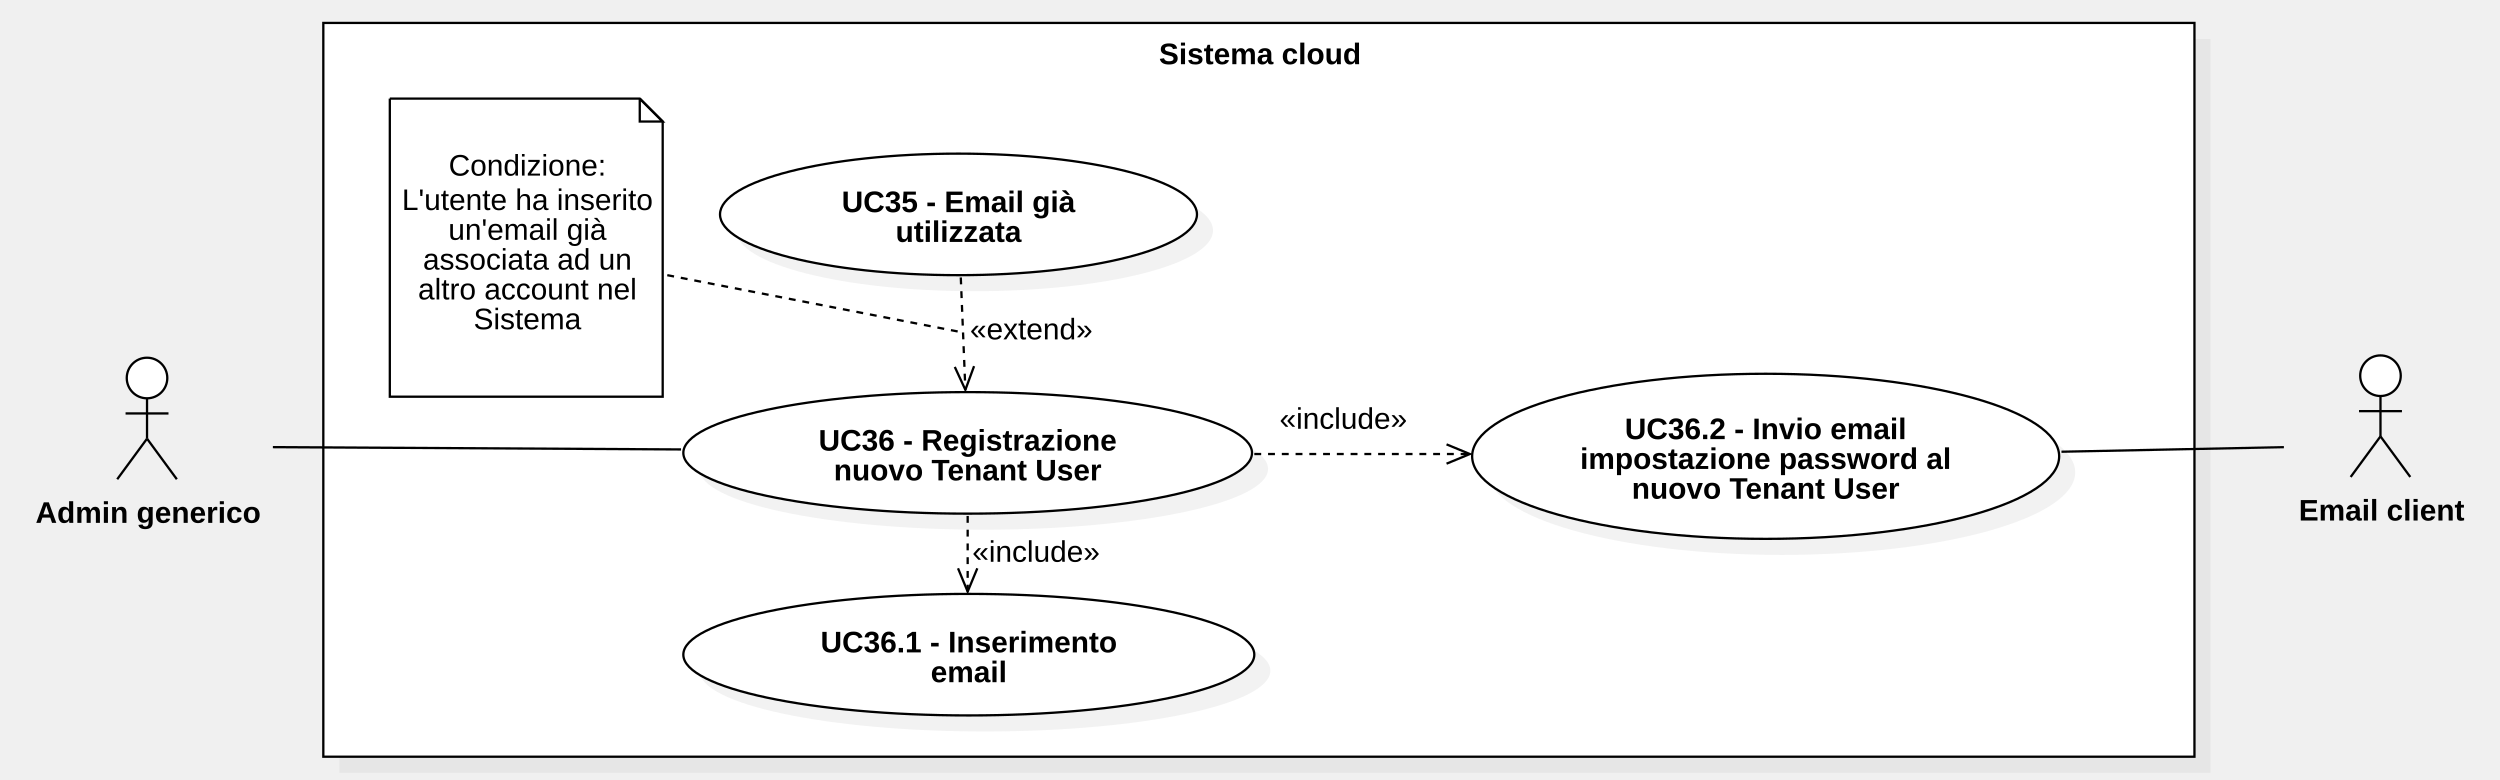
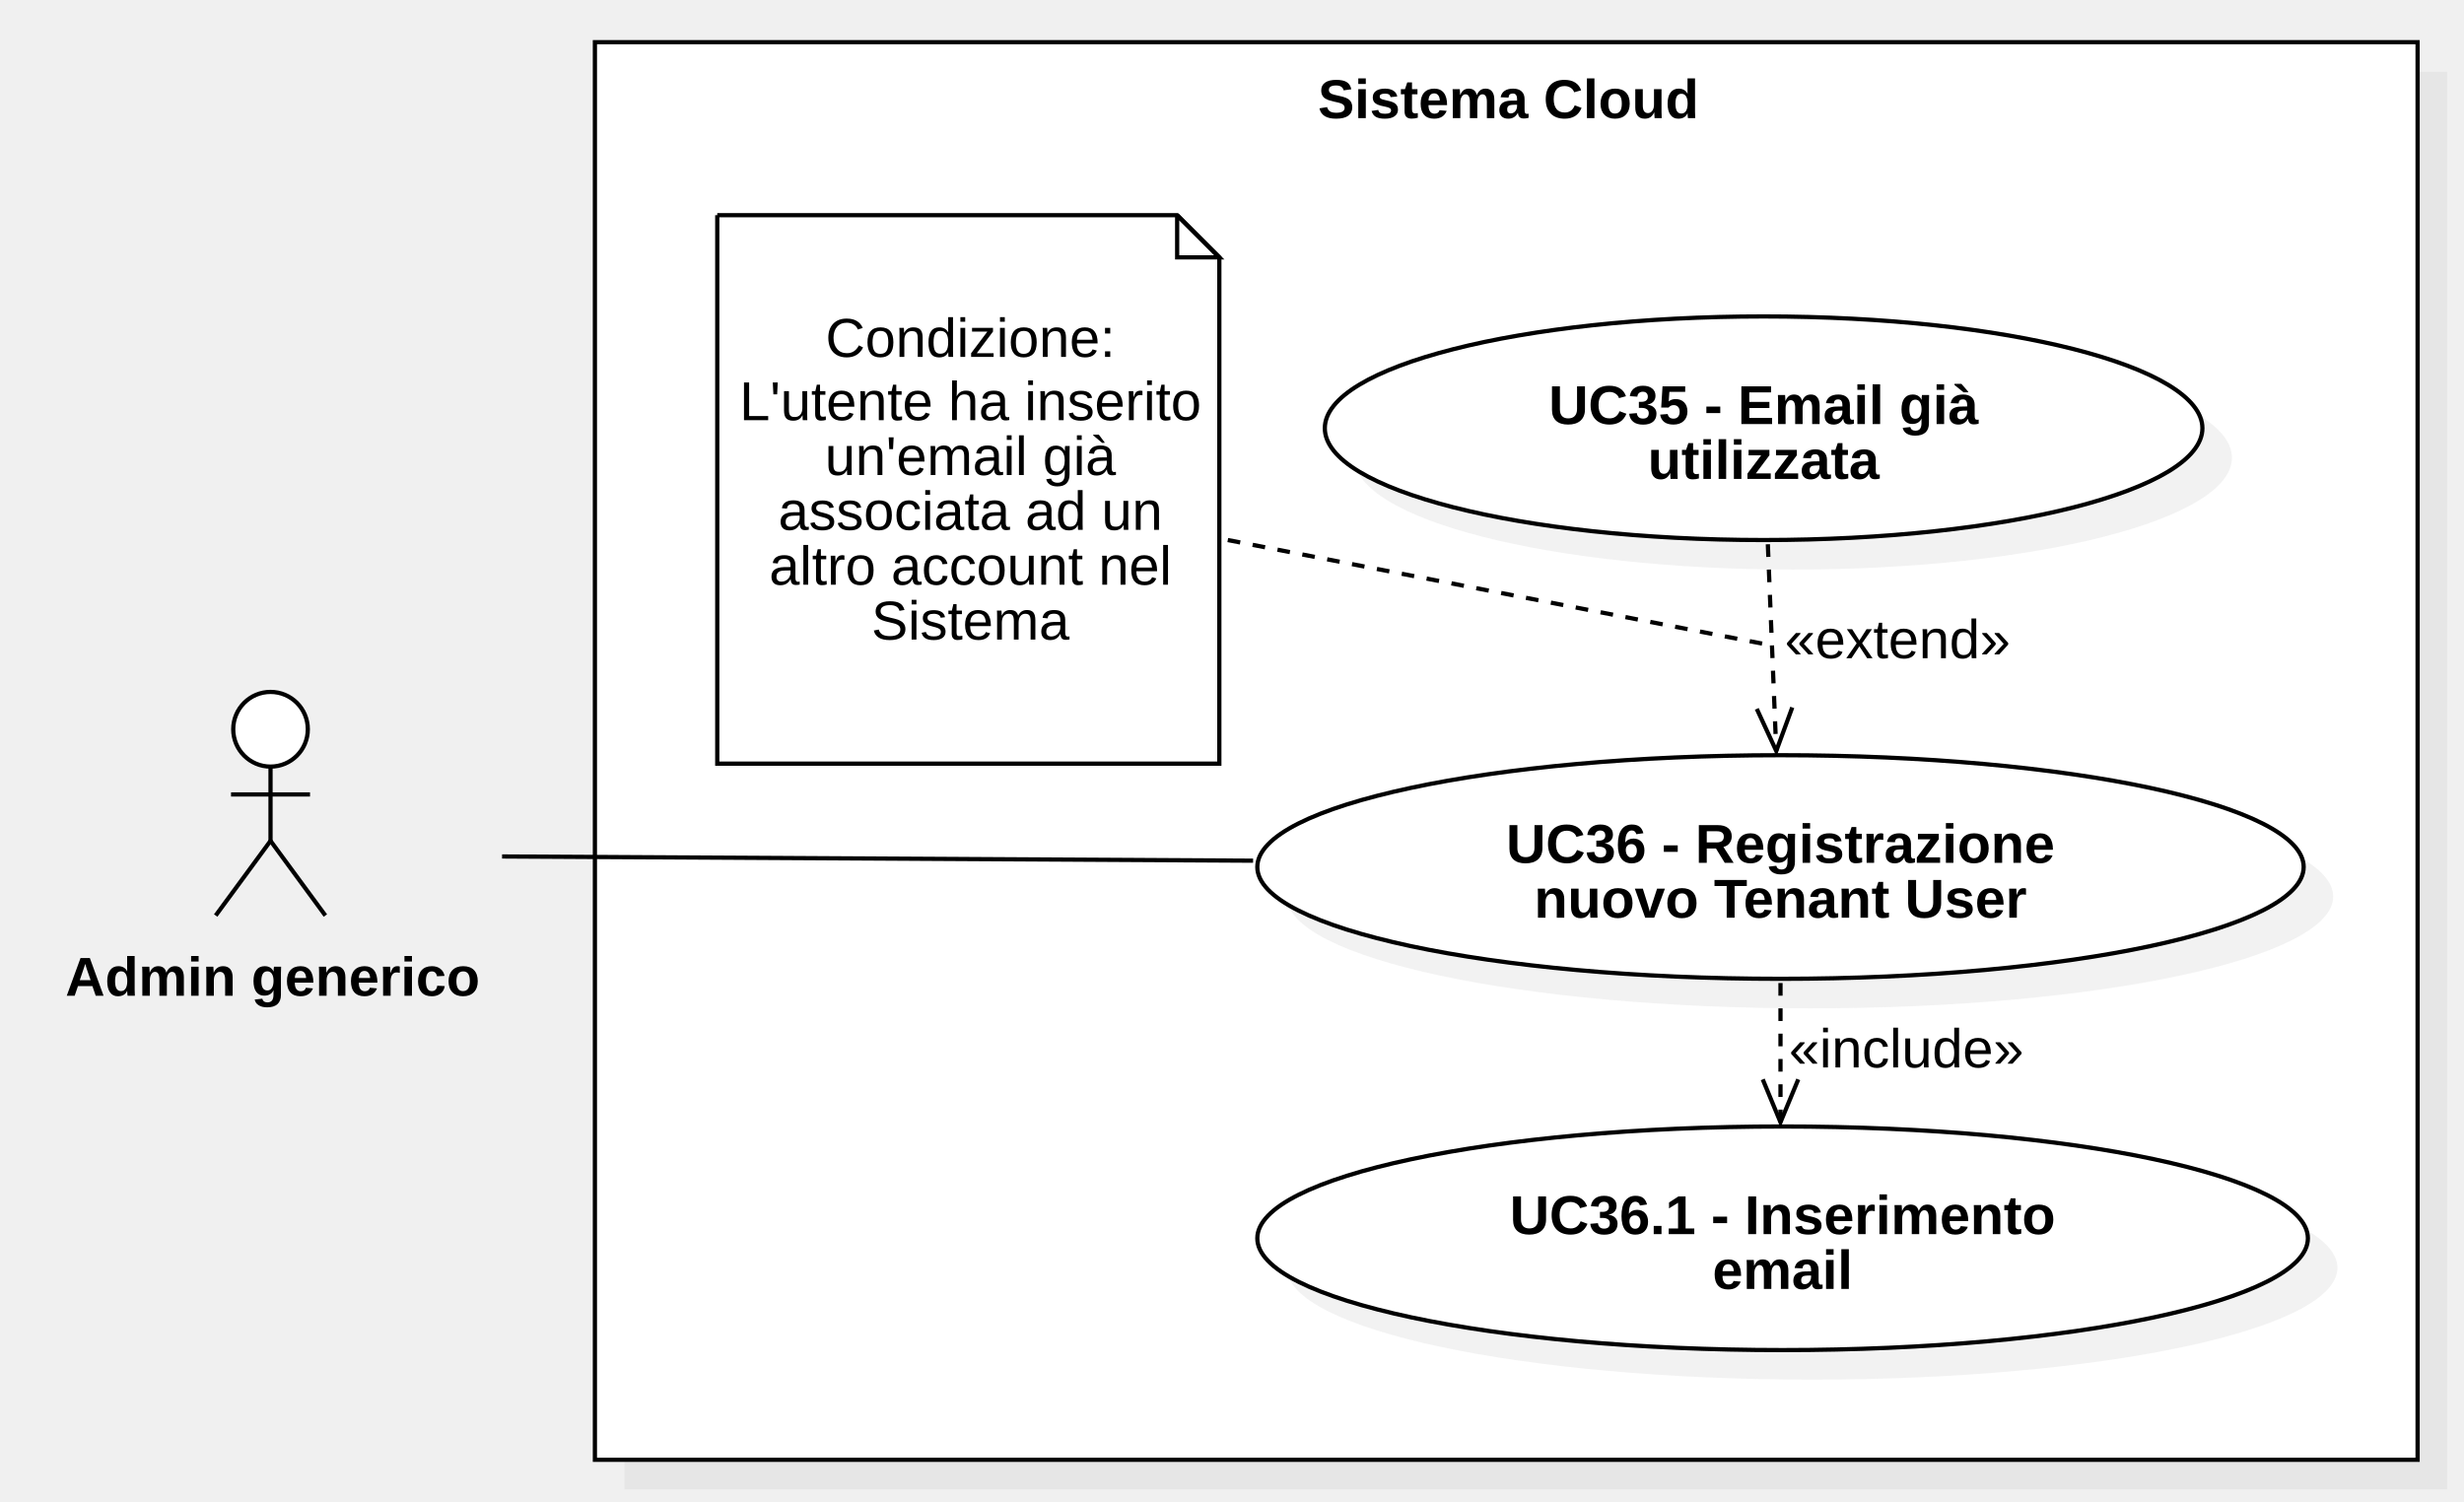
- <svg xmlns="http://www.w3.org/2000/svg" version="1.1" width="1090.249" height="340">
+ <svg xmlns="http://www.w3.org/2000/svg" version="1.1" width="584" height="356">
  <defs />
  <g>
    <g>
-       <rect fill="#C0C0C0" stroke="none" x="343" y="447" width="816" height="320" transform="matrix(1 0 0 1 -195 -430)" fill-opacity="0.2" />
+       <rect fill="#C0C0C0" stroke="none" x="343" y="439" width="432" height="336" transform="matrix(1 0 0 1 -195 -422)" fill-opacity="0.2" />
    </g>
    <g>
-       <rect fill="#ffffff" stroke="none" x="336" y="440" width="816" height="320" transform="matrix(1 0 0 1 -195 -430)" />
+       <rect fill="#ffffff" stroke="none" x="336" y="432" width="432" height="336" transform="matrix(1 0 0 1 -195 -422)" />
    </g>
    <g>
-       <path fill="none" stroke="#000000" paint-order="fill stroke markers" d=" M 141 10 L 957 10 L 957 330 L 141 330 L 141 10 Z Z" stroke-miterlimit="10" stroke-dasharray="" />
+       <path fill="none" stroke="#000000" paint-order="fill stroke markers" d=" M 141 10 L 573 10 L 573 346 L 141 346 L 141 10 Z Z" stroke-miterlimit="10" stroke-dasharray="" />
    </g>
    <g>
      <g>
        <path fill="none" stroke="none" />
-         <text fill="#000000" stroke="none" font-family="Arial" font-size="13px" font-style="normal" font-weight="bold" text-decoration="undefined" x="744.5" y="453.5" text-anchor="middle" dominant-baseline="central" transform="matrix(1 0 0 1 -195 -430)">Sistema cloud</text>
+         <text fill="#000000" stroke="none" font-family="Arial" font-size="13px" font-style="normal" font-weight="bold" text-decoration="undefined" x="552.5" y="445.5" text-anchor="middle" dominant-baseline="central" transform="matrix(1 0 0 1 -195 -422)">Sistema Cloud</text>
      </g>
    </g>
    <g>
-       <path fill="#ffffff" stroke="none" paint-order="stroke fill markers" d=" M 55.278 164.85 C 55.278 159.962 59.236 156 64.118 156 C 69 156 72.958 159.962 72.958 164.85 C 72.958 169.738 69 173.7 64.118 173.7 C 59.236 173.7 55.278 169.738 55.278 164.85 Z" />
+       <path fill="#ffffff" stroke="none" paint-order="stroke fill markers" d=" M 55.278 172.85 C 55.278 167.962 59.236 164 64.118 164 C 69 164 72.958 167.962 72.958 172.85 C 72.958 177.738 69 181.7 64.118 181.7 C 59.236 181.7 55.278 177.738 55.278 172.85 Z" />
    </g>
    <g>
-       <path fill="none" stroke="#000000" paint-order="fill stroke markers" d=" M 55.278 164.85 C 55.278 159.962 59.236 156 64.118 156 C 69 156 72.958 159.962 72.958 164.85 C 72.958 169.738 69 173.7 64.118 173.7 C 59.236 173.7 55.278 169.738 55.278 164.85 Z" stroke-miterlimit="10" stroke-dasharray="" />
+       <path fill="none" stroke="#000000" paint-order="fill stroke markers" d=" M 55.278 172.85 C 55.278 167.962 59.236 164 64.118 164 C 69 164 72.958 167.962 72.958 172.85 C 72.958 177.738 69 181.7 64.118 181.7 C 59.236 181.7 55.278 177.738 55.278 172.85 Z" stroke-miterlimit="10" stroke-dasharray="" />
    </g>
    <g>
-       <path fill="none" stroke="#000000" paint-order="fill stroke markers" d=" M 64.118 173.7 L 64.118 191.3" stroke-miterlimit="10" stroke-dasharray="" />
+       <path fill="none" stroke="#000000" paint-order="fill stroke markers" d=" M 64.118 181.7 L 64.118 199.3" stroke-miterlimit="10" stroke-dasharray="" />
    </g>
    <g>
-       <path fill="none" stroke="#000000" paint-order="fill stroke markers" d=" M 54.758 180.3 L 73.478 180.3" stroke-miterlimit="10" stroke-dasharray="" />
+       <path fill="none" stroke="#000000" paint-order="fill stroke markers" d=" M 54.758 188.3 L 73.478 188.3" stroke-miterlimit="10" stroke-dasharray="" />
    </g>
    <g>
-       <path fill="none" stroke="#000000" paint-order="fill stroke markers" d=" M 64.118 191.3 L 51.118 209" stroke-miterlimit="10" stroke-dasharray="" />
+       <path fill="none" stroke="#000000" paint-order="fill stroke markers" d=" M 64.118 199.3 L 51.118 217" stroke-miterlimit="10" stroke-dasharray="" />
    </g>
    <g>
-       <path fill="none" stroke="#000000" paint-order="fill stroke markers" d=" M 64.118 191.3 L 77.118 209" stroke-miterlimit="10" stroke-dasharray="" />
+       <path fill="none" stroke="#000000" paint-order="fill stroke markers" d=" M 64.118 199.3 L 77.118 217" stroke-miterlimit="10" stroke-dasharray="" />
    </g>
    <g>
      <g>
        <path fill="none" stroke="none" />
-         <text fill="#000000" stroke="none" font-family="Arial" font-size="13px" font-style="normal" font-weight="bold" text-decoration="undefined" x="259.618" y="653.5" text-anchor="middle" dominant-baseline="central" transform="matrix(1 0 0 1 -195 -430)">Admin generico</text>
+         <text fill="#000000" stroke="none" font-family="Arial" font-size="13px" font-style="normal" font-weight="bold" text-decoration="undefined" x="259.618" y="653.5" text-anchor="middle" dominant-baseline="central" transform="matrix(1 0 0 1 -195 -422)">Admin generico</text>
      </g>
    </g>
    <g>
-       <path fill="#C0C0C0" stroke="none" paint-order="stroke fill markers" d=" M 305 204.5 C 305 189.864 360.517 178 429 178 C 497.483 178 553 189.864 553 204.5 C 553 219.136 497.483 231 429 231 C 360.517 231 305 219.136 305 204.5 Z" fill-opacity="0.2" />
+       <path fill="#C0C0C0" stroke="none" paint-order="stroke fill markers" d=" M 305 212.5 C 305 197.864 360.517 186 429 186 C 497.483 186 553 197.864 553 212.5 C 553 227.136 497.483 239 429 239 C 360.517 239 305 227.136 305 212.5 Z" fill-opacity="0.2" />
    </g>
    <g>
-       <path fill="#ffffff" stroke="none" paint-order="stroke fill markers" d=" M 298 197.5 C 298 182.864 353.517 171 422 171 C 490.483 171 546 182.864 546 197.5 C 546 212.136 490.483 224 422 224 C 353.517 224 298 212.136 298 197.5 Z" />
+       <path fill="#ffffff" stroke="none" paint-order="stroke fill markers" d=" M 298 205.5 C 298 190.864 353.517 179 422 179 C 490.483 179 546 190.864 546 205.5 C 546 220.136 490.483 232 422 232 C 353.517 232 298 220.136 298 205.5 Z" />
    </g>
    <g>
-       <path fill="none" stroke="#000000" paint-order="fill stroke markers" d=" M 298 197.5 C 298 182.864 353.517 171 422 171 C 490.483 171 546 182.864 546 197.5 C 546 212.136 490.483 224 422 224 C 353.517 224 298 212.136 298 197.5 Z" stroke-miterlimit="10" stroke-dasharray="" />
+       <path fill="none" stroke="#000000" paint-order="fill stroke markers" d=" M 298 205.5 C 298 190.864 353.517 179 422 179 C 490.483 179 546 190.864 546 205.5 C 546 220.136 490.483 232 422 232 C 353.517 232 298 220.136 298 205.5 Z" stroke-miterlimit="10" stroke-dasharray="" />
    </g>
    <g>
      <g>
        <path fill="none" stroke="none" />
-         <text fill="#000000" stroke="none" font-family="Arial" font-size="13px" font-style="normal" font-weight="bold" text-decoration="undefined" x="617" y="622" text-anchor="middle" dominant-baseline="central" transform="matrix(1 0 0 1 -195 -430)">UC36 - Registrazione</text>
-         <text fill="#000000" stroke="none" font-family="Arial" font-size="13px" font-style="normal" font-weight="bold" text-decoration="undefined" x="617" y="635" text-anchor="middle" dominant-baseline="central" transform="matrix(1 0 0 1 -195 -430)">nuovo Tenant User</text>
+         <text fill="#000000" stroke="none" font-family="Arial" font-size="13px" font-style="normal" font-weight="bold" text-decoration="undefined" x="617" y="622" text-anchor="middle" dominant-baseline="central" transform="matrix(1 0 0 1 -195 -422)">UC36 - Registrazione</text>
+         <text fill="#000000" stroke="none" font-family="Arial" font-size="13px" font-style="normal" font-weight="bold" text-decoration="undefined" x="617" y="635" text-anchor="middle" dominant-baseline="central" transform="matrix(1 0 0 1 -195 -422)">nuovo Tenant User</text>
      </g>
    </g>
    <g>
-       <path fill="#C0C0C0" stroke="none" paint-order="stroke fill markers" d=" M 321 100.5 C 321 85.864 367.562 74 425 74 C 482.438 74 529 85.864 529 100.5 C 529 115.136 482.438 127 425 127 C 367.562 127 321 115.136 321 100.5 Z" fill-opacity="0.2" />
+       <path fill="#C0C0C0" stroke="none" paint-order="stroke fill markers" d=" M 321 108.5 C 321 93.864 367.562 82 425 82 C 482.438 82 529 93.864 529 108.5 C 529 123.136 482.438 135 425 135 C 367.562 135 321 123.136 321 108.5 Z" fill-opacity="0.2" />
    </g>
    <g>
-       <path fill="#ffffff" stroke="none" paint-order="stroke fill markers" d=" M 314 93.5 C 314 78.864 360.562 67 418 67 C 475.438 67 522 78.864 522 93.5 C 522 108.136 475.438 120 418 120 C 360.562 120 314 108.136 314 93.5 Z" />
+       <path fill="#ffffff" stroke="none" paint-order="stroke fill markers" d=" M 314 101.5 C 314 86.864 360.562 75 418 75 C 475.438 75 522 86.864 522 101.5 C 522 116.136 475.438 128 418 128 C 360.562 128 314 116.136 314 101.5 Z" />
    </g>
    <g>
-       <path fill="none" stroke="#000000" paint-order="fill stroke markers" d=" M 314 93.5 C 314 78.864 360.562 67 418 67 C 475.438 67 522 78.864 522 93.5 C 522 108.136 475.438 120 418 120 C 360.562 120 314 108.136 314 93.5 Z" stroke-miterlimit="10" stroke-dasharray="" />
+       <path fill="none" stroke="#000000" paint-order="fill stroke markers" d=" M 314 101.5 C 314 86.864 360.562 75 418 75 C 475.438 75 522 86.864 522 101.5 C 522 116.136 475.438 128 418 128 C 360.562 128 314 116.136 314 101.5 Z" stroke-miterlimit="10" stroke-dasharray="" />
    </g>
    <g>
      <g>
        <path fill="none" stroke="none" />
-         <text fill="#000000" stroke="none" font-family="Arial" font-size="13px" font-style="normal" font-weight="bold" text-decoration="undefined" x="613" y="518" text-anchor="middle" dominant-baseline="central" transform="matrix(1 0 0 1 -195 -430)">UC35 - Email già</text>
-         <text fill="#000000" stroke="none" font-family="Arial" font-size="13px" font-style="normal" font-weight="bold" text-decoration="undefined" x="613" y="531" text-anchor="middle" dominant-baseline="central" transform="matrix(1 0 0 1 -195 -430)">utilizzata</text>
+         <text fill="#000000" stroke="none" font-family="Arial" font-size="13px" font-style="normal" font-weight="bold" text-decoration="undefined" x="613" y="518" text-anchor="middle" dominant-baseline="central" transform="matrix(1 0 0 1 -195 -422)">UC35 - Email già</text>
+         <text fill="#000000" stroke="none" font-family="Arial" font-size="13px" font-style="normal" font-weight="bold" text-decoration="undefined" x="613" y="531" text-anchor="middle" dominant-baseline="central" transform="matrix(1 0 0 1 -195 -422)">utilizzata</text>
      </g>
    </g>
    <g>
-       <path fill="#C0C0C0" stroke="none" paint-order="stroke fill markers" d=" M 305 292.5 C 305 277.864 360.741 266 429.5 266 C 498.259 266 554 277.864 554 292.5 C 554 307.136 498.259 319 429.5 319 C 360.741 319 305 307.136 305 292.5 Z" fill-opacity="0.2" />
+       <path fill="#C0C0C0" stroke="none" paint-order="stroke fill markers" d=" M 305 300.5 C 305 285.864 360.741 274 429.5 274 C 498.259 274 554 285.864 554 300.5 C 554 315.136 498.259 327 429.5 327 C 360.741 327 305 315.136 305 300.5 Z" fill-opacity="0.2" />
    </g>
    <g>
-       <path fill="#ffffff" stroke="none" paint-order="stroke fill markers" d=" M 298 285.5 C 298 270.864 353.741 259 422.5 259 C 491.259 259 547 270.864 547 285.5 C 547 300.136 491.259 312 422.5 312 C 353.741 312 298 300.136 298 285.5 Z" />
+       <path fill="#ffffff" stroke="none" paint-order="stroke fill markers" d=" M 298 293.5 C 298 278.864 353.741 267 422.5 267 C 491.259 267 547 278.864 547 293.5 C 547 308.136 491.259 320 422.5 320 C 353.741 320 298 308.136 298 293.5 Z" />
    </g>
    <g>
-       <path fill="none" stroke="#000000" paint-order="fill stroke markers" d=" M 298 285.5 C 298 270.864 353.741 259 422.5 259 C 491.259 259 547 270.864 547 285.5 C 547 300.136 491.259 312 422.5 312 C 353.741 312 298 300.136 298 285.5 Z" stroke-miterlimit="10" stroke-dasharray="" />
+       <path fill="none" stroke="#000000" paint-order="fill stroke markers" d=" M 298 293.5 C 298 278.864 353.741 267 422.5 267 C 491.259 267 547 278.864 547 293.5 C 547 308.136 491.259 320 422.5 320 C 353.741 320 298 308.136 298 293.5 Z" stroke-miterlimit="10" stroke-dasharray="" />
    </g>
    <g>
      <g>
        <path fill="none" stroke="none" />
-         <text fill="#000000" stroke="none" font-family="Arial" font-size="13px" font-style="normal" font-weight="bold" text-decoration="undefined" x="617.5" y="710" text-anchor="middle" dominant-baseline="central" transform="matrix(1 0 0 1 -195 -430)">UC36.1 - Inserimento</text>
-         <text fill="#000000" stroke="none" font-family="Arial" font-size="13px" font-style="normal" font-weight="bold" text-decoration="undefined" x="617.5" y="723" text-anchor="middle" dominant-baseline="central" transform="matrix(1 0 0 1 -195 -430)">email</text>
+         <text fill="#000000" stroke="none" font-family="Arial" font-size="13px" font-style="normal" font-weight="bold" text-decoration="undefined" x="617.5" y="710" text-anchor="middle" dominant-baseline="central" transform="matrix(1 0 0 1 -195 -422)">UC36.1 - Inserimento</text>
+         <text fill="#000000" stroke="none" font-family="Arial" font-size="13px" font-style="normal" font-weight="bold" text-decoration="undefined" x="617.5" y="723" text-anchor="middle" dominant-baseline="central" transform="matrix(1 0 0 1 -195 -422)">email</text>
      </g>
    </g>
    <g>
-       <path fill="#C0C0C0" stroke="none" paint-order="stroke fill markers" d=" M 649 206 C 649 186.118 706.308 170 777 170 C 847.692 170 905 186.118 905 206 C 905 225.882 847.692 242 777 242 C 706.308 242 649 225.882 649 206 Z" fill-opacity="0.2" />
+       <path fill="none" stroke="#000000" paint-order="fill stroke markers" d=" M 419 129 L 421 178" stroke-miterlimit="10" stroke-dasharray="3" />
    </g>
    <g>
-       <path fill="#ffffff" stroke="none" paint-order="stroke fill markers" d=" M 642 199 C 642 179.118 699.308 163 770 163 C 840.692 163 898 179.118 898 199 C 898 218.882 840.692 235 770 235 C 699.308 235 642 218.882 642 199 Z" />
+       <path fill="none" stroke="#000000" paint-order="fill stroke markers" d=" M 416.38 168.017 L 421 178 L 424.792 167.674" stroke-miterlimit="10" stroke-dasharray="" />
    </g>
    <g>
-       <path fill="none" stroke="#000000" paint-order="fill stroke markers" d=" M 642 199 C 642 179.118 699.308 163 770 163 C 840.692 163 898 179.118 898 199 C 898 218.882 840.692 235 770 235 C 699.308 235 642 218.882 642 199 Z" stroke-miterlimit="10" stroke-dasharray="" />
+       <rect fill="#ffffff" stroke="none" x="618" y="567" width="53.492" height="13" transform="matrix(1 0 0 1 -195 -422)" />
    </g>
    <g>
      <g>
        <path fill="none" stroke="none" />
-         <text fill="#000000" stroke="none" font-family="Arial" font-size="13px" font-style="normal" font-weight="bold" text-decoration="undefined" x="965" y="617" text-anchor="middle" dominant-baseline="central" transform="matrix(1 0 0 1 -195 -430)">UC36.2 - Invio email</text>
-         <text fill="#000000" stroke="none" font-family="Arial" font-size="13px" font-style="normal" font-weight="bold" text-decoration="undefined" x="965" y="630" text-anchor="middle" dominant-baseline="central" transform="matrix(1 0 0 1 -195 -430)">impostazione password al</text>
-         <text fill="#000000" stroke="none" font-family="Arial" font-size="13px" font-style="normal" font-weight="bold" text-decoration="undefined" x="965" y="643" text-anchor="middle" dominant-baseline="central" transform="matrix(1 0 0 1 -195 -430)">nuovo Tenant User</text>
+         <text fill="#000000" stroke="none" font-family="Arial" font-size="13px" font-style="normal" font-weight="normal" text-decoration="undefined" x="644.746" y="573.5" text-anchor="middle" dominant-baseline="central" transform="matrix(1 0 0 1 -195 -422)">«extend»</text>
      </g>
    </g>
    <g>
-       <path fill="none" stroke="#000000" paint-order="fill stroke markers" d=" M 419 121 L 421 170" stroke-miterlimit="10" stroke-dasharray="3" />
+       <path fill="none" stroke="#000000" paint-order="fill stroke markers" d=" M 422 233 L 422 266" stroke-miterlimit="10" stroke-dasharray="3" />
    </g>
    <g>
-       <path fill="none" stroke="#000000" paint-order="fill stroke markers" d=" M 416.38 160.017 L 421 170 L 424.792 159.674" stroke-miterlimit="10" stroke-dasharray="" />
+       <path fill="none" stroke="#000000" paint-order="fill stroke markers" d=" M 417.79 255.837 L 422 266 L 426.21 255.837" stroke-miterlimit="10" stroke-dasharray="" />
    </g>
    <g>
-       <rect fill="#ffffff" stroke="none" x="618" y="567" width="53.492" height="13" transform="matrix(1 0 0 1 -195 -430)" />
+       <rect fill="#ffffff" stroke="none" x="619" y="664" width="55.656" height="13" transform="matrix(1 0 0 1 -195 -422)" />
    </g>
    <g>
      <g>
        <path fill="none" stroke="none" />
-         <text fill="#000000" stroke="none" font-family="Arial" font-size="13px" font-style="normal" font-weight="normal" text-decoration="undefined" x="644.746" y="573.5" text-anchor="middle" dominant-baseline="central" transform="matrix(1 0 0 1 -195 -430)">«extend»</text>
+         <text fill="#000000" stroke="none" font-family="Arial" font-size="13px" font-style="normal" font-weight="normal" text-decoration="undefined" x="646.828" y="670.5" text-anchor="middle" dominant-baseline="central" transform="matrix(1 0 0 1 -195 -422)">«include»</text>
      </g>
    </g>
    <g>
-       <path fill="none" stroke="#000000" paint-order="fill stroke markers" d=" M 547 198 L 641 198" stroke-miterlimit="10" stroke-dasharray="3" />
+       <path fill="none" stroke="#000000" paint-order="fill stroke markers" d=" M 297 204 L 119 203" stroke-miterlimit="10" stroke-dasharray="" />
    </g>
    <g>
-       <path fill="none" stroke="#000000" paint-order="fill stroke markers" d=" M 630.837 202.21 L 641 198 L 630.837 193.79" stroke-miterlimit="10" stroke-dasharray="" />
+       <path fill="#ffffff" stroke="none" paint-order="stroke fill markers" d=" M 170 51 L 279 51 L 289 61 L 289 181 L 170 181 L 170 51" />
    </g>
    <g>
-       <rect fill="#ffffff" stroke="none" x="753" y="606" width="55.656" height="13" transform="matrix(1 0 0 1 -195 -430)" />
+       <path fill="none" stroke="#000000" paint-order="fill stroke markers" d=" M 170 51 L 279 51 L 289 61 L 289 181 L 170 181 L 170 51 L 170 51" stroke-miterlimit="10" stroke-dasharray="" />
+     </g>
+     <g>
+       <path fill="none" stroke="#000000" paint-order="fill stroke markers" d=" M 279 51 L 279 61 L 289 61 L 279 51" stroke-miterlimit="10" stroke-dasharray="" />
    </g>
    <g>
      <g>
        <path fill="none" stroke="none" />
-         <text fill="#000000" stroke="none" font-family="Arial" font-size="13px" font-style="normal" font-weight="normal" text-decoration="undefined" x="780.828" y="612.5" text-anchor="middle" dominant-baseline="central" transform="matrix(1 0 0 1 -195 -430)">«include»</text>
-       </g>
-     </g>
-     <g>
-       <path fill="none" stroke="#000000" paint-order="fill stroke markers" d=" M 422 225 L 422 258" stroke-miterlimit="10" stroke-dasharray="3" />
-     </g>
-     <g>
-       <path fill="none" stroke="#000000" paint-order="fill stroke markers" d=" M 417.79 247.837 L 422 258 L 426.21 247.837" stroke-miterlimit="10" stroke-dasharray="" />
-     </g>
-     <g>
-       <rect fill="#ffffff" stroke="none" x="619" y="664" width="55.656" height="13" transform="matrix(1 0 0 1 -195 -430)" />
-     </g>
-     <g>
-       <g>
-         <path fill="none" stroke="none" />
-         <text fill="#000000" stroke="none" font-family="Arial" font-size="13px" font-style="normal" font-weight="normal" text-decoration="undefined" x="646.828" y="670.5" text-anchor="middle" dominant-baseline="central" transform="matrix(1 0 0 1 -195 -430)">«include»</text>
-       </g>
-     </g>
-     <g>
-       <path fill="none" stroke="#000000" paint-order="fill stroke markers" d=" M 297 196 L 119 195" stroke-miterlimit="10" stroke-dasharray="" />
-     </g>
-     <g>
-       <path fill="#ffffff" stroke="none" paint-order="stroke fill markers" d=" M 170 43 L 279 43 L 289 53 L 289 173 L 170 173 L 170 43" />
-     </g>
-     <g>
-       <path fill="none" stroke="#000000" paint-order="fill stroke markers" d=" M 170 43 L 279 43 L 289 53 L 289 173 L 170 173 L 170 43 L 170 43" stroke-miterlimit="10" stroke-dasharray="" />
-     </g>
-     <g>
-       <path fill="none" stroke="#000000" paint-order="fill stroke markers" d=" M 279 43 L 279 53 L 289 53 L 279 43" stroke-miterlimit="10" stroke-dasharray="" />
-     </g>
-     <g>
-       <g>
-         <path fill="none" stroke="none" />
-         <text fill="#000000" stroke="none" font-family="Arial" font-size="13px" font-style="normal" font-weight="normal" text-decoration="undefined" x="425" y="498" text-anchor="middle" dominant-baseline="text-before-edge" transform="matrix(1 0 0 1 -195 -430)">Condizione:</text>
+         <text fill="#000000" stroke="none" font-family="Arial" font-size="13px" font-style="normal" font-weight="normal" text-decoration="undefined" x="425" y="498" text-anchor="middle" dominant-baseline="text-before-edge" transform="matrix(1 0 0 1 -195 -422)">Condizione:</text>
      </g>
    </g>
    <g>
      <g>
        <path fill="none" stroke="none" />
-         <text fill="#000000" stroke="none" font-family="Arial" font-size="13px" font-style="normal" font-weight="normal" text-decoration="undefined" x="425" y="513" text-anchor="middle" dominant-baseline="text-before-edge" transform="matrix(1 0 0 1 -195 -430)">L'utente ha inserito</text>
-         <text fill="#000000" stroke="none" font-family="Arial" font-size="13px" font-style="normal" font-weight="normal" text-decoration="undefined" x="425" y="526" text-anchor="middle" dominant-baseline="text-before-edge" transform="matrix(1 0 0 1 -195 -430)">un'email già</text>
-         <text fill="#000000" stroke="none" font-family="Arial" font-size="13px" font-style="normal" font-weight="normal" text-decoration="undefined" x="425" y="539" text-anchor="middle" dominant-baseline="text-before-edge" transform="matrix(1 0 0 1 -195 -430)">associata ad un</text>
-         <text fill="#000000" stroke="none" font-family="Arial" font-size="13px" font-style="normal" font-weight="normal" text-decoration="undefined" x="425" y="552" text-anchor="middle" dominant-baseline="text-before-edge" transform="matrix(1 0 0 1 -195 -430)">altro account nel</text>
-         <text fill="#000000" stroke="none" font-family="Arial" font-size="13px" font-style="normal" font-weight="normal" text-decoration="undefined" x="425" y="565" text-anchor="middle" dominant-baseline="text-before-edge" transform="matrix(1 0 0 1 -195 -430)">Sistema</text>
+         <text fill="#000000" stroke="none" font-family="Arial" font-size="13px" font-style="normal" font-weight="normal" text-decoration="undefined" x="425" y="513" text-anchor="middle" dominant-baseline="text-before-edge" transform="matrix(1 0 0 1 -195 -422)">L'utente ha inserito</text>
+         <text fill="#000000" stroke="none" font-family="Arial" font-size="13px" font-style="normal" font-weight="normal" text-decoration="undefined" x="425" y="526" text-anchor="middle" dominant-baseline="text-before-edge" transform="matrix(1 0 0 1 -195 -422)">un'email già</text>
+         <text fill="#000000" stroke="none" font-family="Arial" font-size="13px" font-style="normal" font-weight="normal" text-decoration="undefined" x="425" y="539" text-anchor="middle" dominant-baseline="text-before-edge" transform="matrix(1 0 0 1 -195 -422)">associata ad un</text>
+         <text fill="#000000" stroke="none" font-family="Arial" font-size="13px" font-style="normal" font-weight="normal" text-decoration="undefined" x="425" y="552" text-anchor="middle" dominant-baseline="text-before-edge" transform="matrix(1 0 0 1 -195 -422)">altro account nel</text>
+         <text fill="#000000" stroke="none" font-family="Arial" font-size="13px" font-style="normal" font-weight="normal" text-decoration="undefined" x="425" y="565" text-anchor="middle" dominant-baseline="text-before-edge" transform="matrix(1 0 0 1 -195 -422)">Sistema</text>
      </g>
    </g>
    <g>
-       <path fill="none" stroke="#000000" paint-order="fill stroke markers" d=" M 291 120 L 420 145" stroke-miterlimit="10" stroke-dasharray="3" />
-     </g>
-     <g>
-       <path fill="#ffffff" stroke="none" paint-order="stroke fill markers" d=" M 1029.285 163.85 C 1029.285 158.962 1033.242 155 1038.125 155 C 1043.007 155 1046.965 158.962 1046.965 163.85 C 1046.965 168.738 1043.007 172.7 1038.125 172.7 C 1033.242 172.7 1029.285 168.738 1029.285 163.85 Z" />
-     </g>
-     <g>
-       <path fill="none" stroke="#000000" paint-order="fill stroke markers" d=" M 1029.285 163.85 C 1029.285 158.962 1033.242 155 1038.125 155 C 1043.007 155 1046.965 158.962 1046.965 163.85 C 1046.965 168.738 1043.007 172.7 1038.125 172.7 C 1033.242 172.7 1029.285 168.738 1029.285 163.85 Z" stroke-miterlimit="10" stroke-dasharray="" />
-     </g>
-     <g>
-       <path fill="none" stroke="#000000" paint-order="fill stroke markers" d=" M 1038.125 172.7 L 1038.125 190.3" stroke-miterlimit="10" stroke-dasharray="" />
-     </g>
-     <g>
-       <path fill="none" stroke="#000000" paint-order="fill stroke markers" d=" M 1028.765 179.3 L 1047.485 179.3" stroke-miterlimit="10" stroke-dasharray="" />
-     </g>
-     <g>
-       <path fill="none" stroke="#000000" paint-order="fill stroke markers" d=" M 1038.125 190.3 L 1025.125 208" stroke-miterlimit="10" stroke-dasharray="" />
-     </g>
-     <g>
-       <path fill="none" stroke="#000000" paint-order="fill stroke markers" d=" M 1038.125 190.3 L 1051.125 208" stroke-miterlimit="10" stroke-dasharray="" />
-     </g>
-     <g>
-       <g>
-         <path fill="none" stroke="none" />
-         <text fill="#000000" stroke="none" font-family="Arial" font-size="13px" font-style="normal" font-weight="bold" text-decoration="undefined" x="1233.625" y="652.5" text-anchor="middle" dominant-baseline="central" transform="matrix(1 0 0 1 -195 -430)">Email client</text>
-       </g>
-     </g>
-     <g>
-       <path fill="none" stroke="#000000" paint-order="fill stroke markers" d=" M 899 197 L 996 195" stroke-miterlimit="10" stroke-dasharray="" />
+       <path fill="none" stroke="#000000" paint-order="fill stroke markers" d=" M 291 128 L 420 153" stroke-miterlimit="10" stroke-dasharray="3" />
    </g>
  </g>
</svg>
